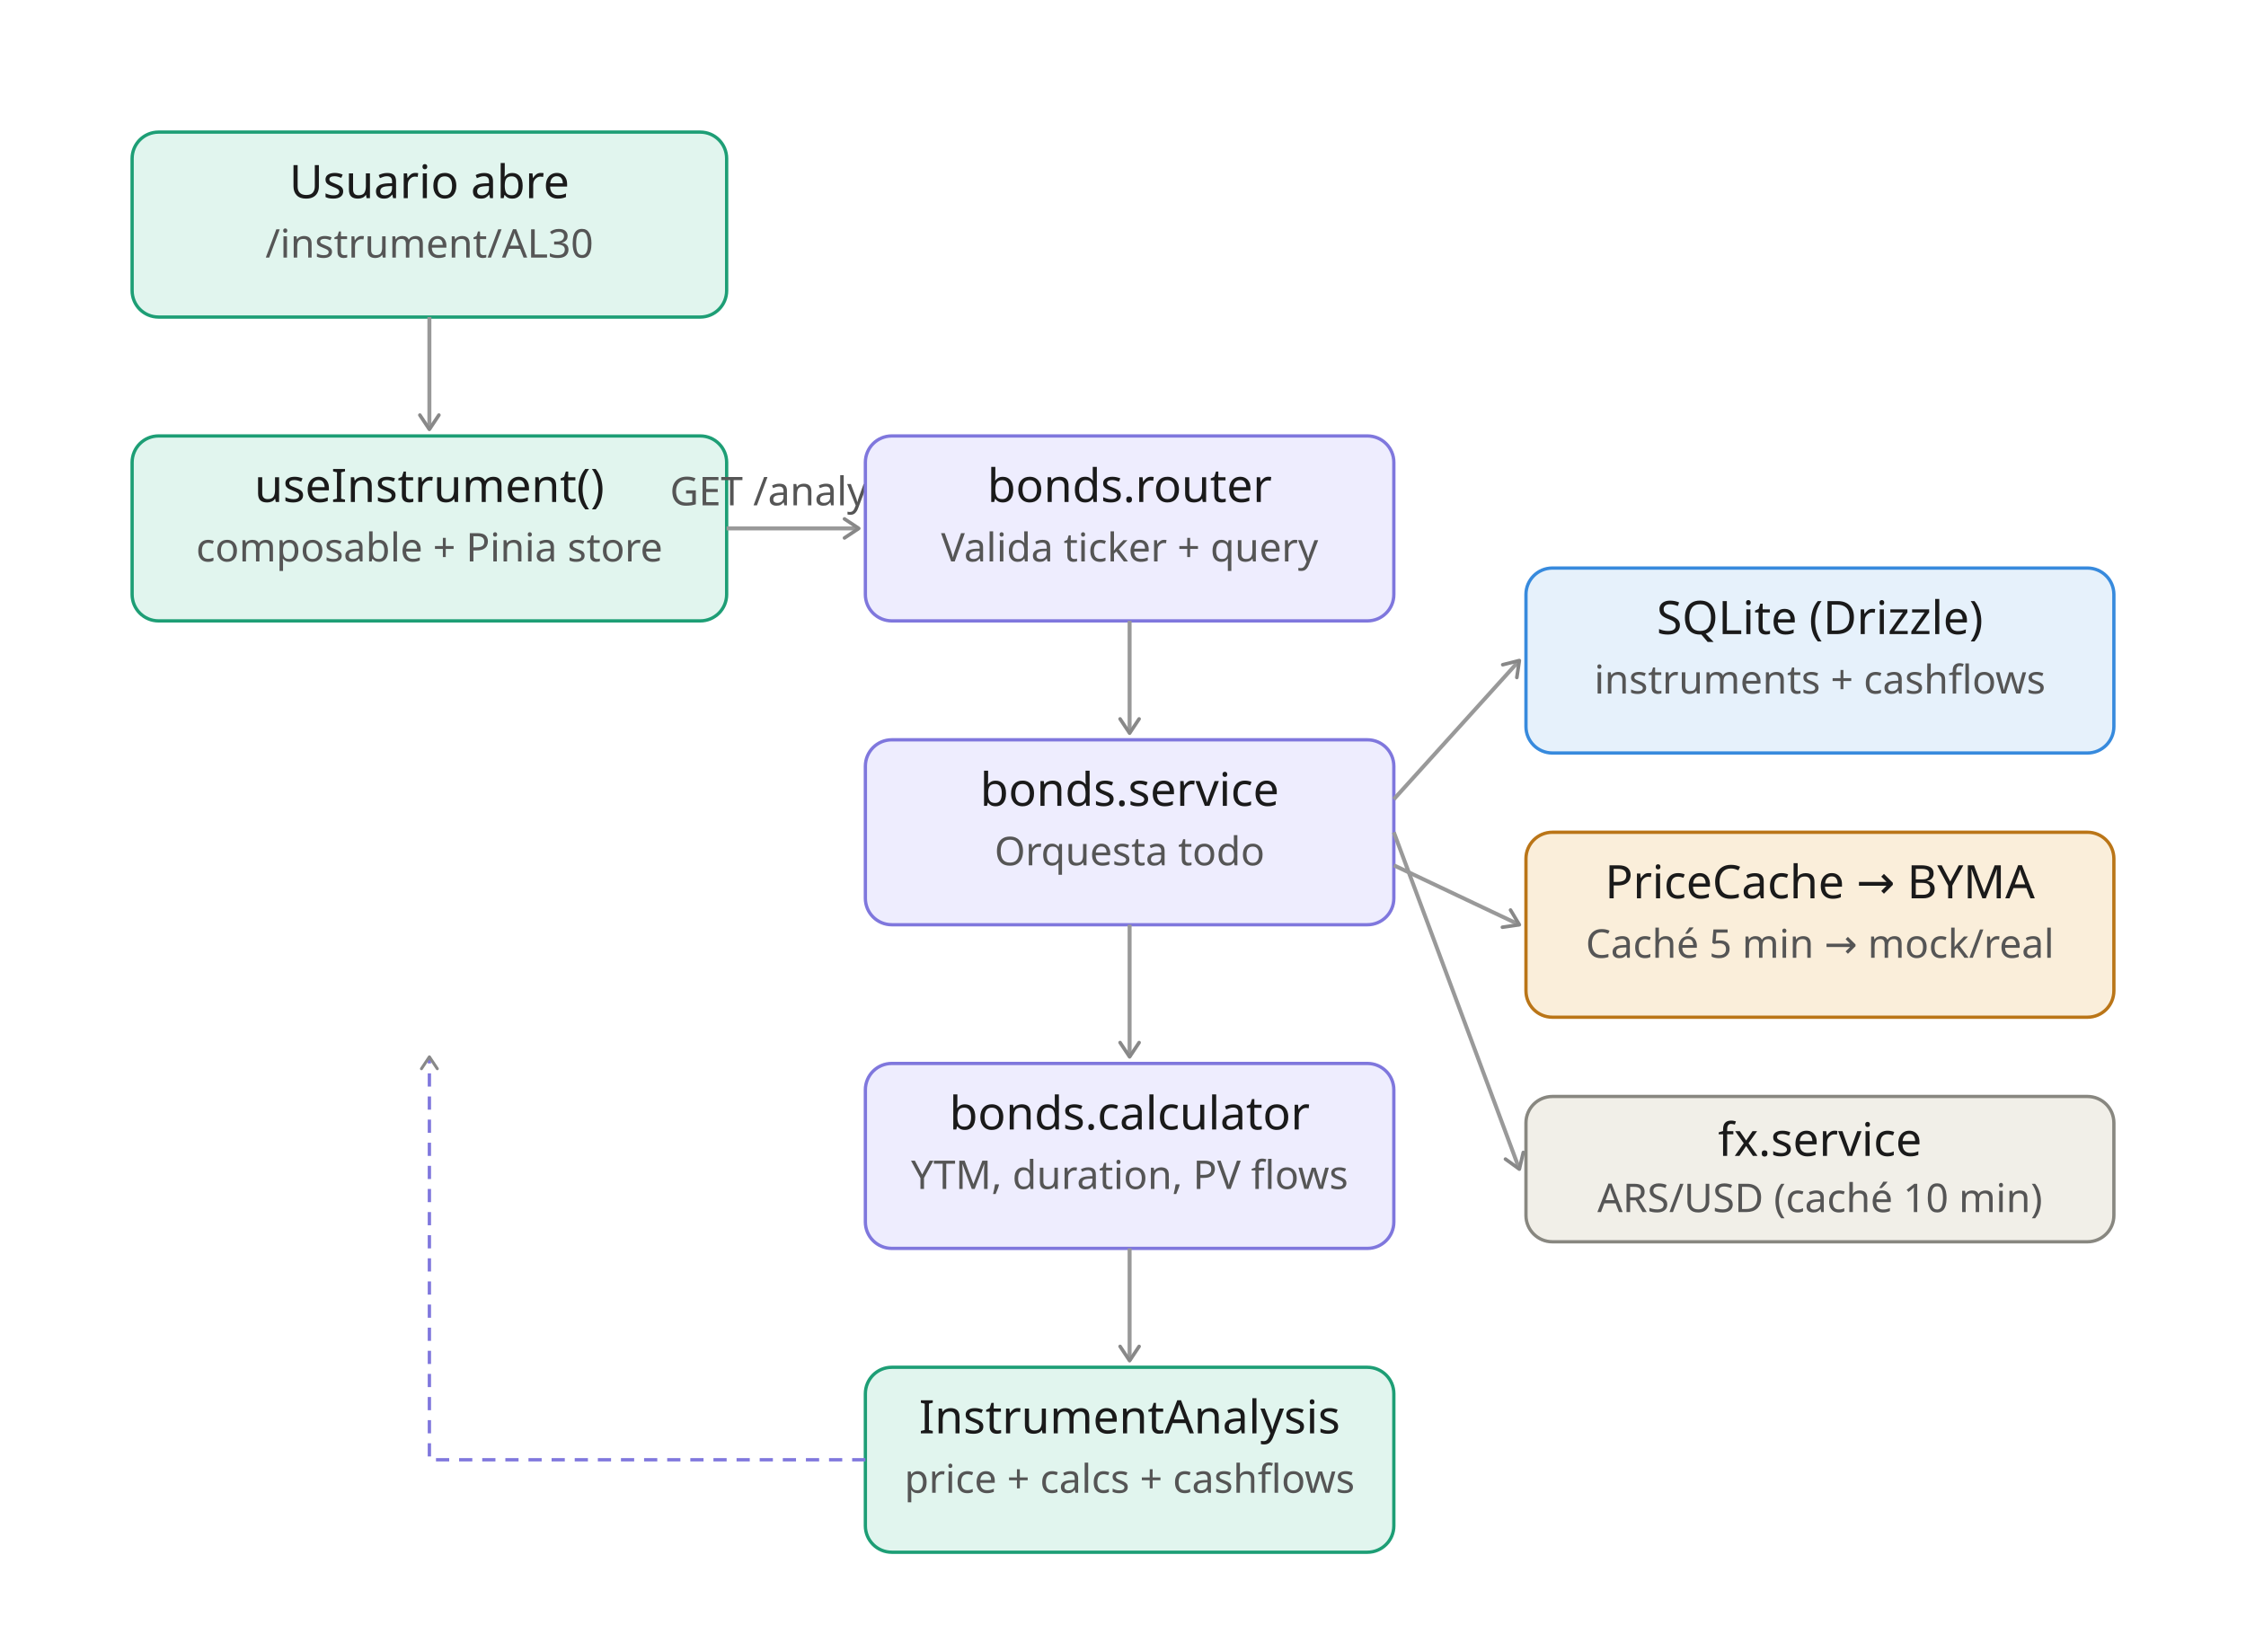
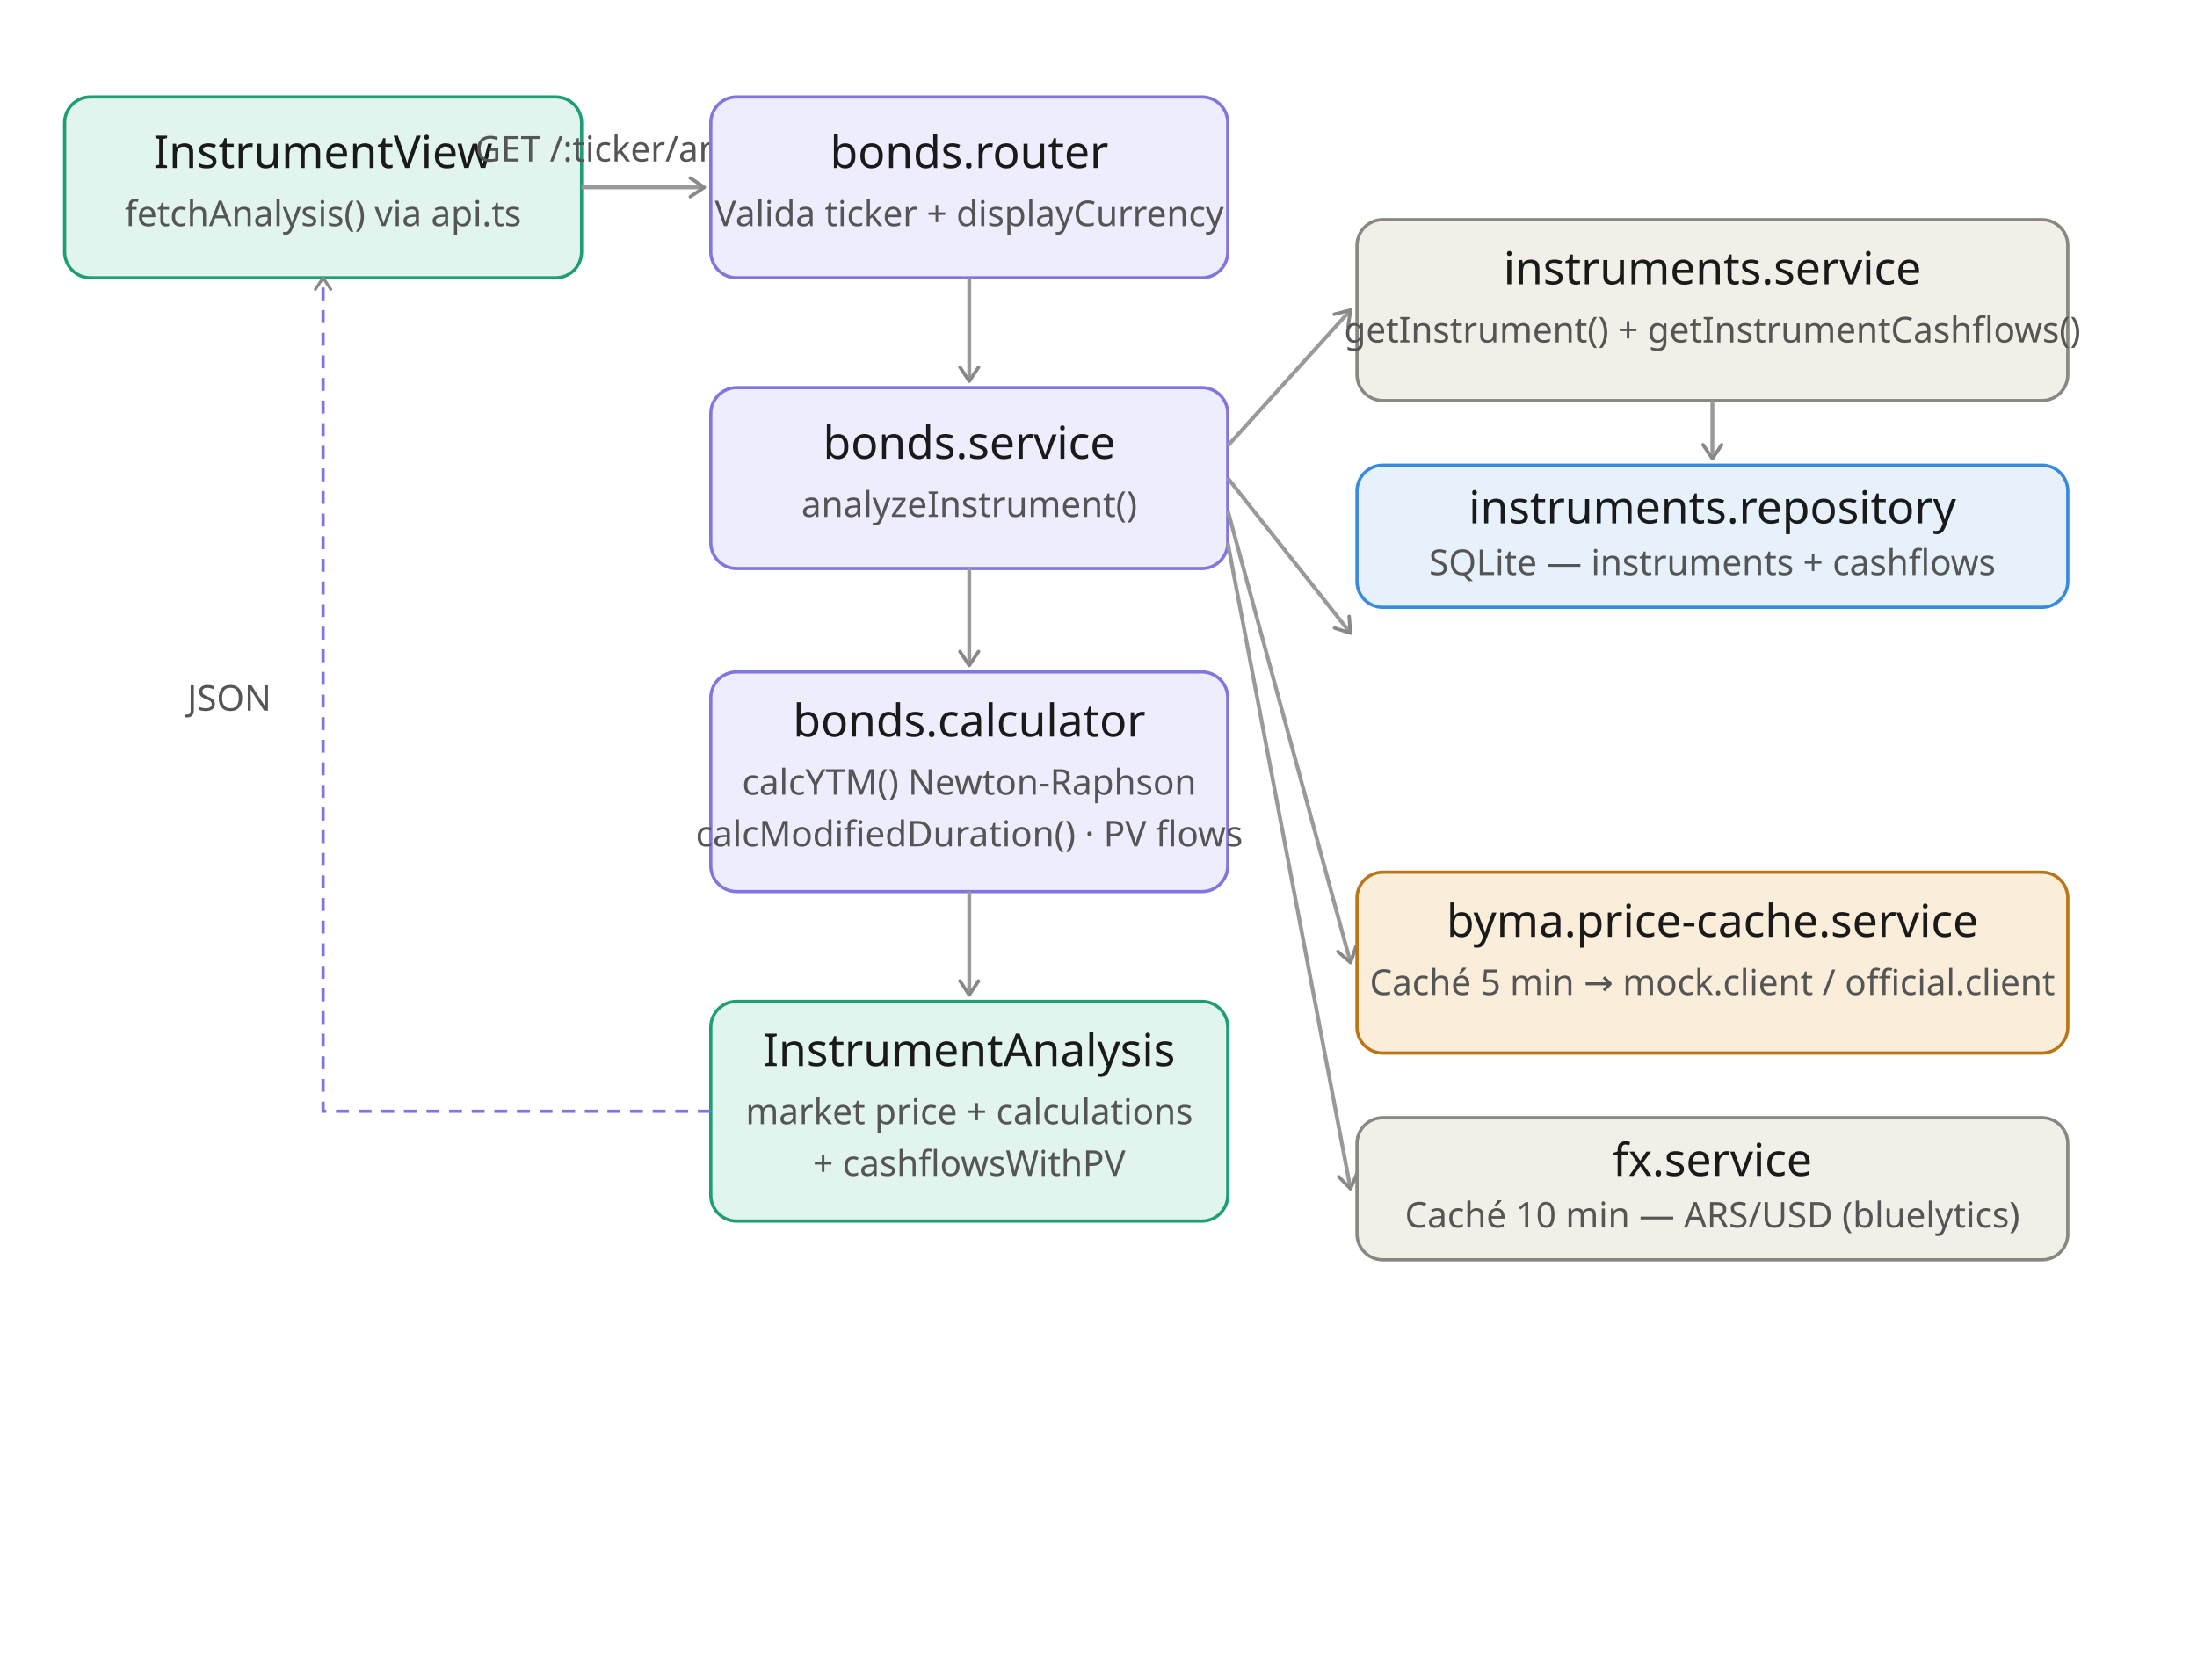
- <svg xmlns="http://www.w3.org/2000/svg" width="100%" viewBox="0 0 680 500" font-family="system-ui, sans-serif">
+ <svg xmlns="http://www.w3.org/2000/svg" width="100%" viewBox="0 0 680 520" font-family="system-ui, sans-serif">
  <defs>
    <marker id="arrow" viewBox="0 0 10 10" refX="8" refY="5" markerWidth="6" markerHeight="6" orient="auto-start-reverse">
      <path d="M2 1L8 5L2 9" fill="none" stroke="#888" stroke-width="1.5" stroke-linecap="round" stroke-linejoin="round" />
    </marker>
    <style>
      .box-purple { fill: #EEEDFE; stroke: #7F77DD; }
      .box-teal   { fill: #E1F5EE; stroke: #1D9E75; }
      .box-amber  { fill: #FAEEDA; stroke: #BA7517; }
      .box-blue   { fill: #E6F1FB; stroke: #378ADD; }
      .box-gray   { fill: #F1EFE8; stroke: #888780; }
      .label    { font-size: 14px; font-weight: 500; fill: #1a1a1a; }
-       .sublabel { font-size: 12px; fill: #555; }
-       .arr      { stroke: #999; stroke-width: 1.2; fill: none; marker-end: url(#arrow); }
-       .ret      { stroke: #7F77DD; stroke-width: 1; stroke-dasharray: 4 3; fill: none; marker-end: url(#arrow); }
+       .sublabel { font-size: 11px; fill: #555; }
+       .arr  { stroke: #999; stroke-width: 1.2; fill: none; marker-end: url(#arrow); }
+       .ret  { stroke: #7F77DD; stroke-width: 1; stroke-dasharray: 4 3; fill: none; marker-end: url(#arrow); }
    </style>
  </defs>
-   <rect x="40" y="40" width="180" height="56" rx="8" class="box-teal" />
-   <text x="130" y="60" text-anchor="middle" class="label">Usuario abre</text>
-   <text x="130" y="78" text-anchor="middle" class="sublabel">/instrument/AL30</text>
-   <line x1="130" y1="96" x2="130" y2="130" class="arr" />
-   <rect x="40" y="132" width="180" height="56" rx="8" class="box-teal" />
-   <text x="130" y="152" text-anchor="middle" class="label">useInstrument()</text>
-   <text x="130" y="170" text-anchor="middle" class="sublabel">composable + Pinia store</text>
-   <line x1="220" y1="160" x2="260" y2="160" class="arr" />
-   <text x="240" y="153" text-anchor="middle" class="sublabel">GET /analysis</text>
-   <rect x="262" y="132" width="160" height="56" rx="8" class="box-purple" />
-   <text x="342" y="152" text-anchor="middle" class="label">bonds.router</text>
-   <text x="342" y="170" text-anchor="middle" class="sublabel">Valida ticker + query</text>
-   <line x1="342" y1="188" x2="342" y2="222" class="arr" />
-   <rect x="262" y="224" width="160" height="56" rx="8" class="box-purple" />
-   <text x="342" y="244" text-anchor="middle" class="label">bonds.service</text>
-   <text x="342" y="262" text-anchor="middle" class="sublabel">Orquesta todo</text>
-   <line x1="422" y1="242" x2="460" y2="200" class="arr" />
-   <line x1="422" y1="262" x2="460" y2="280" class="arr" />
-   <line x1="342" y1="280" x2="342" y2="320" class="arr" />
-   <line x1="422" y1="252" x2="460" y2="354" class="arr" />
-   <rect x="462" y="172" width="178" height="56" rx="8" class="box-blue" />
-   <text x="551" y="192" text-anchor="middle" class="label">SQLite (Drizzle)</text>
-   <text x="551" y="210" text-anchor="middle" class="sublabel">instruments + cashflows</text>
-   <rect x="462" y="252" width="178" height="56" rx="8" class="box-amber" />
-   <text x="551" y="272" text-anchor="middle" class="label">PriceCache → BYMA</text>
-   <text x="551" y="290" text-anchor="middle" class="sublabel">Caché 5 min → mock/real</text>
-   <rect x="462" y="332" width="178" height="44" rx="8" class="box-gray" />
-   <text x="551" y="350" text-anchor="middle" class="label">fx.service</text>
-   <text x="551" y="367" text-anchor="middle" class="sublabel">ARS/USD (caché 10 min)</text>
-   <rect x="262" y="322" width="160" height="56" rx="8" class="box-purple" />
-   <text x="342" y="342" text-anchor="middle" class="label">bonds.calculator</text>
-   <text x="342" y="360" text-anchor="middle" class="sublabel">YTM, duration, PV flows</text>
-   <line x1="342" y1="378" x2="342" y2="412" class="arr" />
-   <rect x="262" y="414" width="160" height="56" rx="8" class="box-teal" />
-   <text x="342" y="434" text-anchor="middle" class="label">InstrumentAnalysis</text>
-   <text x="342" y="452" text-anchor="middle" class="sublabel">price + calcs + cashflows</text>
-   <path d="M262 442 L130 442 L130 320" class="ret" />
+   <rect x="20" y="30" width="160" height="56" rx="8" class="box-teal" />
+   <text x="100" y="52" text-anchor="middle" class="label">InstrumentView</text>
+   <text x="100" y="70" text-anchor="middle" class="sublabel">fetchAnalysis() via api.ts</text>
+   <line x1="180" y1="58" x2="218" y2="58" class="arr" />
+   <text x="199" y="50" text-anchor="middle" class="sublabel">GET /:ticker/analysis</text>
+   <rect x="220" y="30" width="160" height="56" rx="8" class="box-purple" />
+   <text x="300" y="52" text-anchor="middle" class="label">bonds.router</text>
+   <text x="300" y="70" text-anchor="middle" class="sublabel">Valida ticker + displayCurrency</text>
+   <line x1="300" y1="86" x2="300" y2="118" class="arr" />
+   <rect x="220" y="120" width="160" height="56" rx="8" class="box-purple" />
+   <text x="300" y="142" text-anchor="middle" class="label">bonds.service</text>
+   <text x="300" y="160" text-anchor="middle" class="sublabel">analyzeInstrument()</text>
+   <line x1="380" y1="138" x2="418" y2="96" class="arr" />
+   <line x1="380" y1="148" x2="418" y2="196" class="arr" />
+   <line x1="380" y1="158" x2="418" y2="298" class="arr" />
+   <rect x="420" y="68" width="220" height="56" rx="8" class="box-gray" />
+   <text x="530" y="88" text-anchor="middle" class="label">instruments.service</text>
+   <text x="530" y="106" text-anchor="middle" class="sublabel">getInstrument() + getInstrumentCashflows()</text>
+   <rect x="420" y="144" width="220" height="44" rx="8" class="box-blue" />
+   <text x="530" y="162" text-anchor="middle" class="label">instruments.repository</text>
+   <text x="530" y="178" text-anchor="middle" class="sublabel">SQLite — instruments + cashflows</text>
+   <line x1="530" y1="124" x2="530" y2="142" class="arr" />
+   <rect x="420" y="270" width="220" height="56" rx="8" class="box-amber" />
+   <text x="530" y="290" text-anchor="middle" class="label">byma.price-cache.service</text>
+   <text x="530" y="308" text-anchor="middle" class="sublabel">Caché 5 min → mock.client / official.client</text>
+   <rect x="420" y="346" width="220" height="44" rx="8" class="box-gray" />
+   <text x="530" y="364" text-anchor="middle" class="label">fx.service</text>
+   <text x="530" y="380" text-anchor="middle" class="sublabel">Caché 10 min — ARS/USD (bluelytics)</text>
+   <line x1="380" y1="168" x2="418" y2="368" class="arr" />
+   <rect x="220" y="208" width="160" height="68" rx="8" class="box-purple" />
+   <text x="300" y="228" text-anchor="middle" class="label">bonds.calculator</text>
+   <text x="300" y="246" text-anchor="middle" class="sublabel">calcYTM() Newton-Raphson</text>
+   <text x="300" y="262" text-anchor="middle" class="sublabel">calcModifiedDuration() · PV flows</text>
+   <line x1="300" y1="176" x2="300" y2="206" class="arr" />
+   <line x1="300" y1="276" x2="300" y2="308" class="arr" />
+   <rect x="220" y="310" width="160" height="68" rx="8" class="box-teal" />
+   <text x="300" y="330" text-anchor="middle" class="label">InstrumentAnalysis</text>
+   <text x="300" y="348" text-anchor="middle" class="sublabel">market price + calculations</text>
+   <text x="300" y="364" text-anchor="middle" class="sublabel">+ cashflowsWithPV</text>
+   <path d="M220 344 L100 344 L100 86" class="ret" />
+   <text x="58" y="220" class="sublabel">JSON</text>
</svg>
